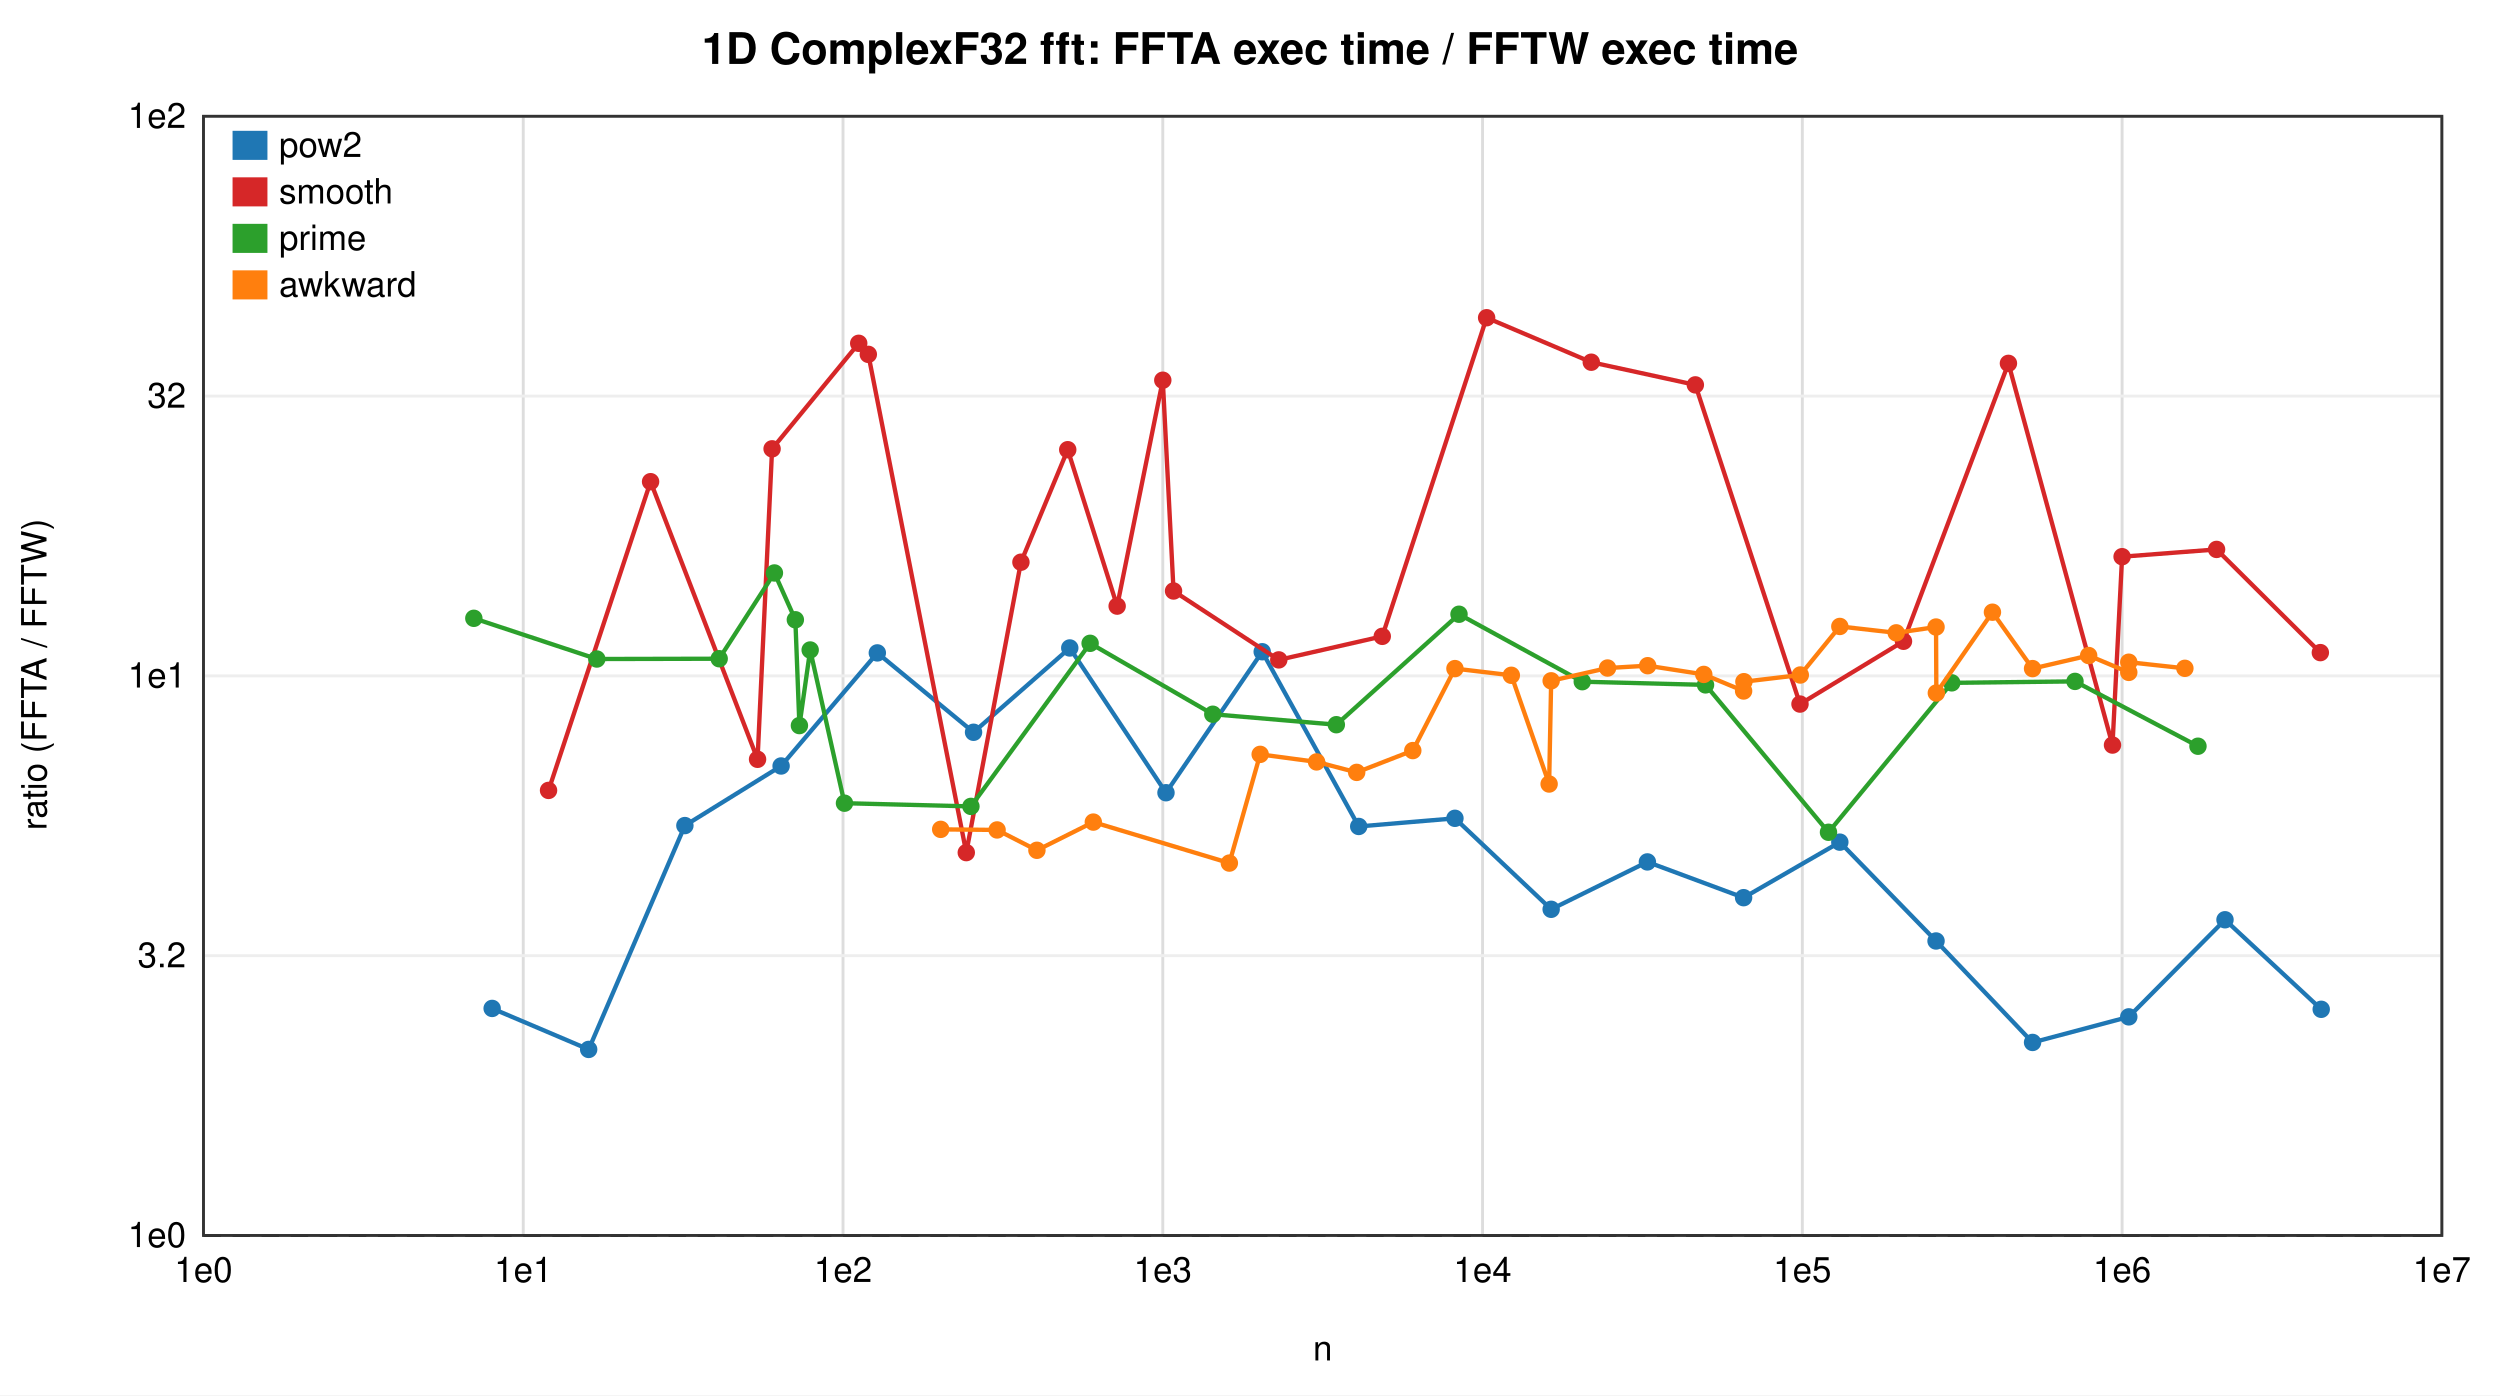
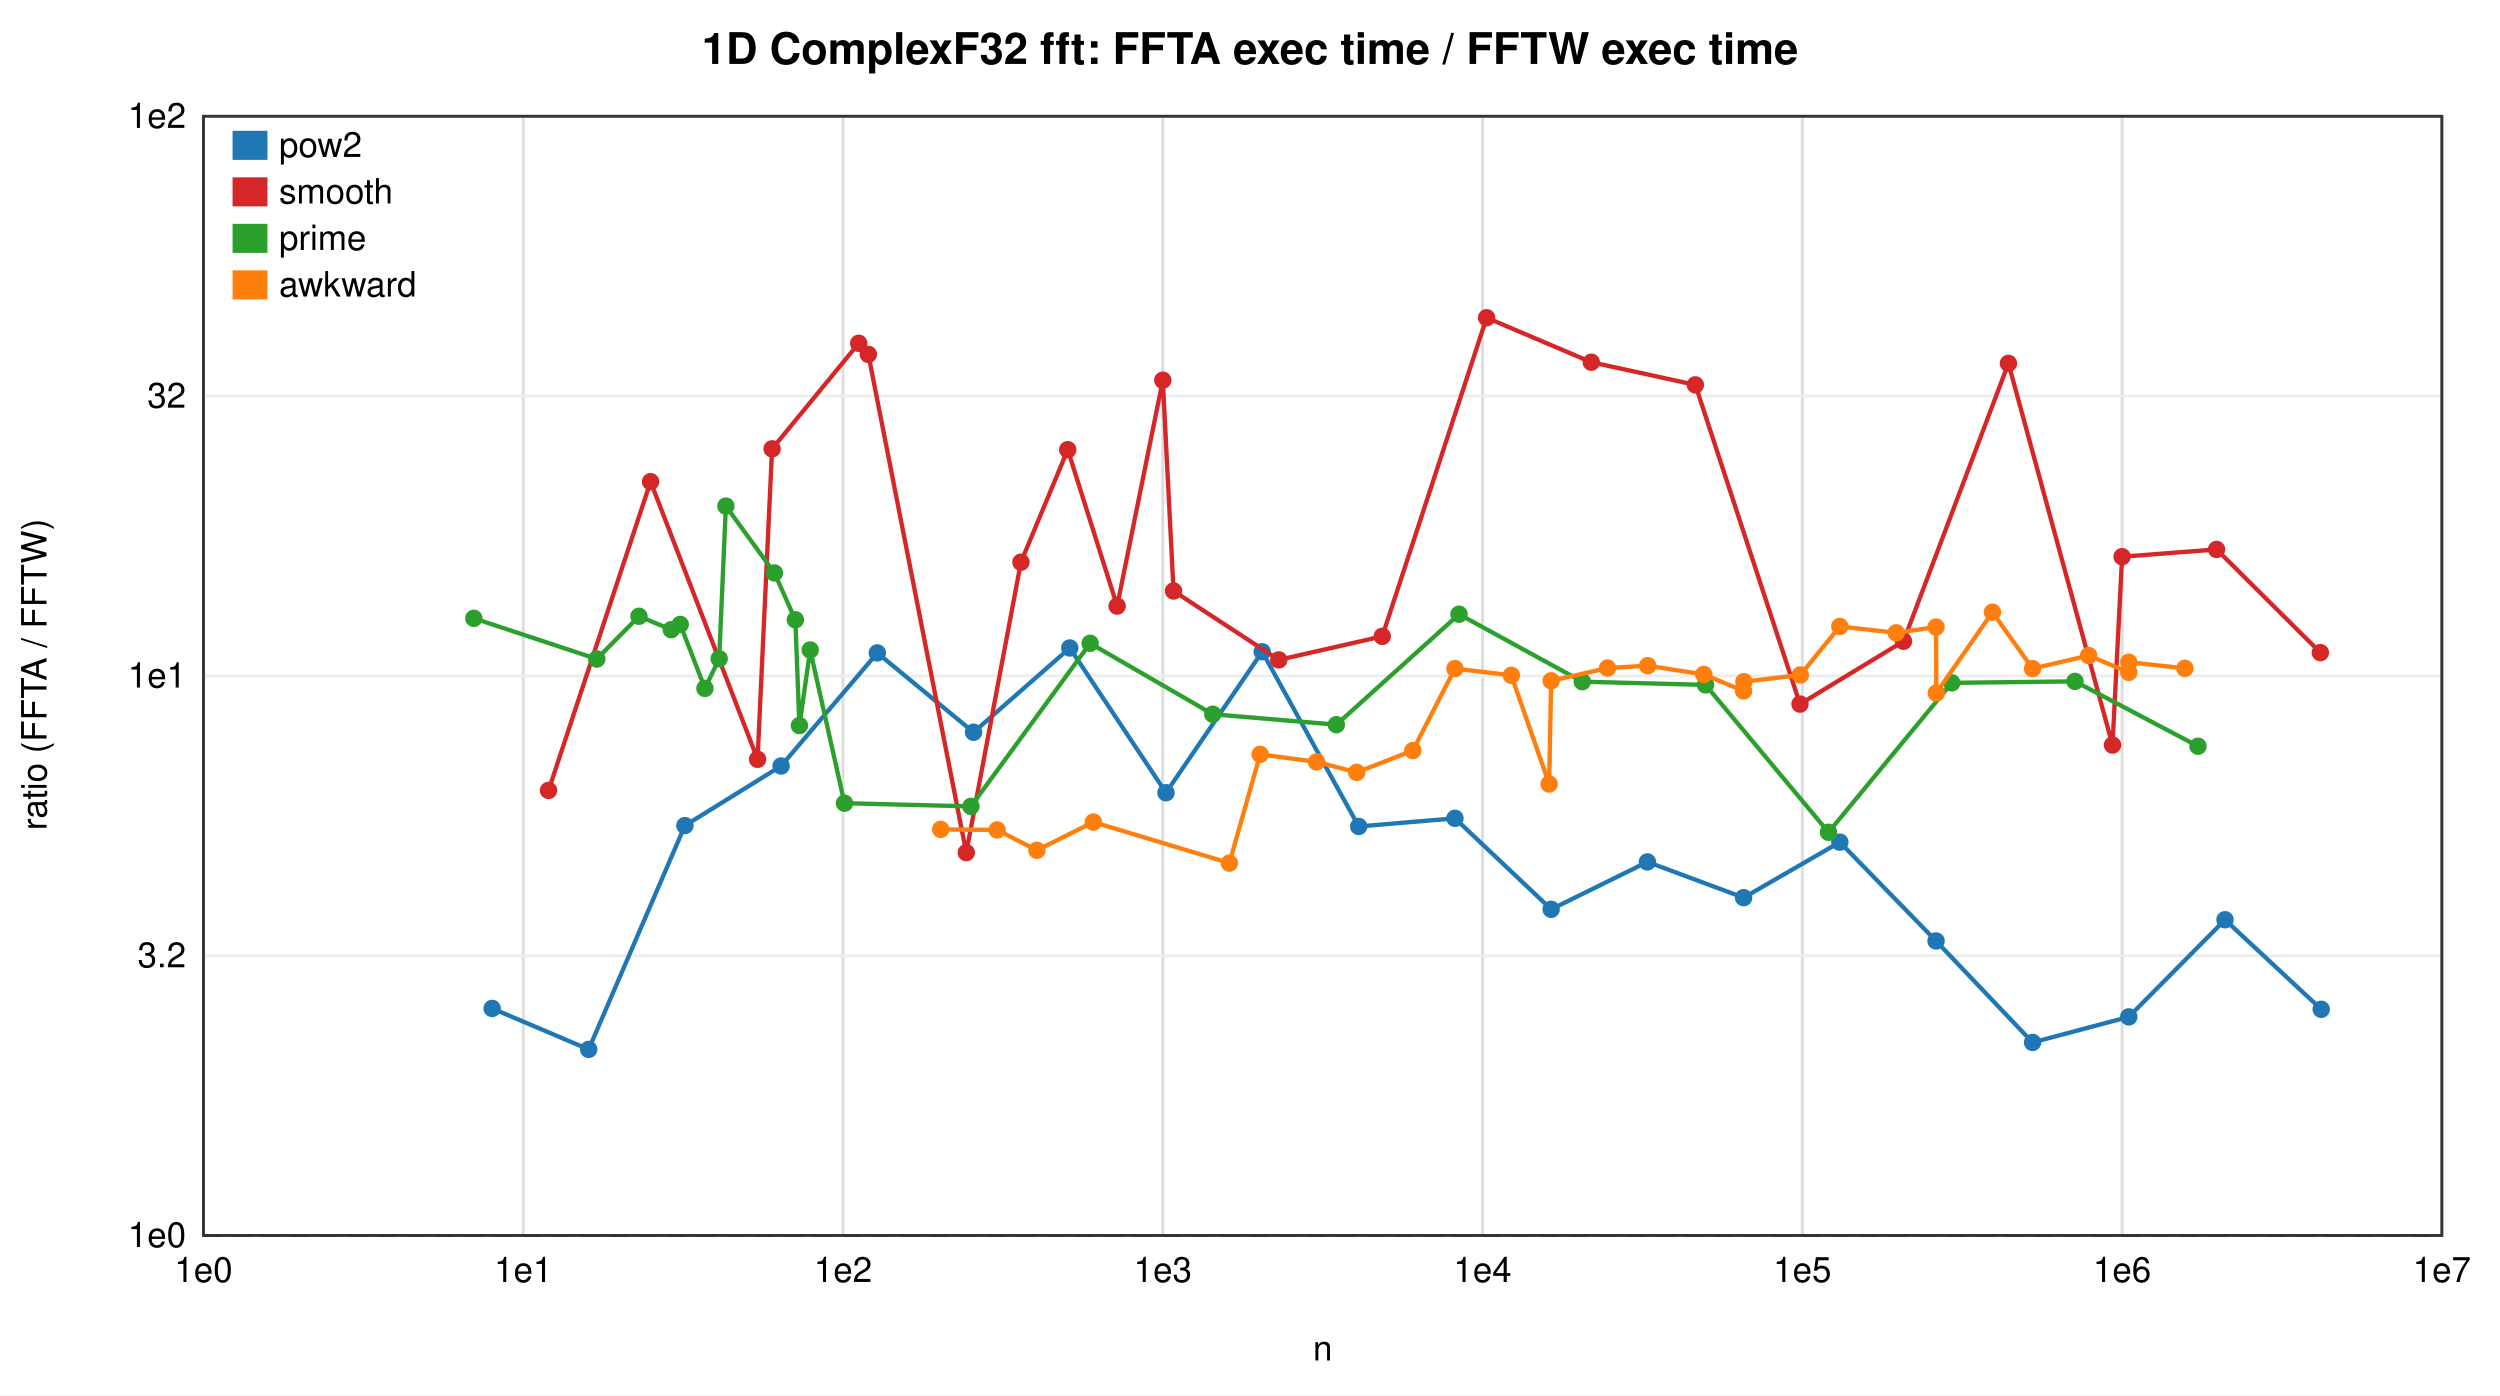
<svg xmlns="http://www.w3.org/2000/svg" width="860" height="480" viewBox="0 0 860 480" font-family="Helvetica, Arial, sans-serif" font-size="12">
  <rect width="100%" height="100%" fill="white" />
  <text x="430" y="22" text-anchor="middle" font-size="15" font-weight="bold">1D ComplexF32 fft: FFTA exec time / FFTW exec time</text>
  <line x1="70.0" y1="40" x2="70.0" y2="425" stroke="#ddd" />
  <text x="70.0" y="441" text-anchor="middle">1e0</text>
  <line x1="180.0" y1="40" x2="180.0" y2="425" stroke="#ddd" />
  <text x="180.0" y="441" text-anchor="middle">1e1</text>
  <line x1="290.0" y1="40" x2="290.0" y2="425" stroke="#ddd" />
  <text x="290.0" y="441" text-anchor="middle">1e2</text>
  <line x1="400.0" y1="40" x2="400.0" y2="425" stroke="#ddd" />
  <text x="400.0" y="441" text-anchor="middle">1e3</text>
  <line x1="510.0" y1="40" x2="510.0" y2="425" stroke="#ddd" />
  <text x="510.0" y="441" text-anchor="middle">1e4</text>
  <line x1="620.0" y1="40" x2="620.0" y2="425" stroke="#ddd" />
  <text x="620.0" y="441" text-anchor="middle">1e5</text>
  <line x1="730.0" y1="40" x2="730.0" y2="425" stroke="#ddd" />
  <text x="730.0" y="441" text-anchor="middle">1e6</text>
  <line x1="840.0" y1="40" x2="840.0" y2="425" stroke="#ddd" />
  <text x="840.0" y="441" text-anchor="middle">1e7</text>
  <line x1="70" y1="425.0" x2="840" y2="425.0" stroke="#eee" />
  <text x="64" y="429.0" text-anchor="end">1e0</text>
  <line x1="70" y1="328.75" x2="840" y2="328.75" stroke="#eee" />
  <text x="64" y="332.75" text-anchor="end">3.2</text>
  <line x1="70" y1="232.5" x2="840" y2="232.5" stroke="#eee" />
  <text x="64" y="236.5" text-anchor="end">1e1</text>
  <line x1="70" y1="136.25" x2="840" y2="136.25" stroke="#eee" />
  <text x="64" y="140.25" text-anchor="end">32</text>
  <line x1="70" y1="40.0" x2="840" y2="40.0" stroke="#eee" />
  <text x="64" y="44.0" text-anchor="end">1e2</text>
  <line x1="70" y1="425.0" x2="840" y2="425.0" stroke="#000" stroke-dasharray="6,4" />
  <rect x="70" y="40" width="770" height="385" fill="none" stroke="#333" />
  <text x="455" y="468" text-anchor="middle">n</text>
  <text transform="translate(16,232) rotate(-90)" text-anchor="middle">ratio (FFTA / FFTW)</text>
  <polyline fill="none" stroke="#1f77b4" stroke-width="1.5" points="169.3,346.9 202.5,361.0 235.6,284.0 268.7,263.5 301.8,224.6 334.9,251.9 368.0,222.9 401.1,272.7 434.2,224.2 467.4,284.3 500.5,281.5 533.6,312.8 566.7,296.5 599.8,308.8 632.9,289.7 666.0,323.7 699.2,358.6 732.3,349.8 765.4,316.4 798.5,347.2" />
  <circle cx="169.3" cy="346.9" r="3" fill="#1f77b4" />
  <circle cx="202.5" cy="361.0" r="3" fill="#1f77b4" />
  <circle cx="235.6" cy="284.0" r="3" fill="#1f77b4" />
  <circle cx="268.7" cy="263.5" r="3" fill="#1f77b4" />
  <circle cx="301.8" cy="224.6" r="3" fill="#1f77b4" />
  <circle cx="334.9" cy="251.9" r="3" fill="#1f77b4" />
  <circle cx="368.0" cy="222.9" r="3" fill="#1f77b4" />
  <circle cx="401.1" cy="272.7" r="3" fill="#1f77b4" />
  <circle cx="434.2" cy="224.2" r="3" fill="#1f77b4" />
  <circle cx="467.4" cy="284.3" r="3" fill="#1f77b4" />
  <circle cx="500.5" cy="281.5" r="3" fill="#1f77b4" />
  <circle cx="533.6" cy="312.8" r="3" fill="#1f77b4" />
  <circle cx="566.7" cy="296.5" r="3" fill="#1f77b4" />
  <circle cx="599.8" cy="308.8" r="3" fill="#1f77b4" />
  <circle cx="632.9" cy="289.7" r="3" fill="#1f77b4" />
  <circle cx="666.0" cy="323.7" r="3" fill="#1f77b4" />
  <circle cx="699.2" cy="358.6" r="3" fill="#1f77b4" />
  <circle cx="732.3" cy="349.8" r="3" fill="#1f77b4" />
  <circle cx="765.4" cy="316.4" r="3" fill="#1f77b4" />
  <circle cx="798.5" cy="347.2" r="3" fill="#1f77b4" />
  <rect x="80" y="45" width="12" height="10" fill="#1f77b4" />
  <text x="96" y="54">pow2</text>
  <polyline fill="none" stroke="#d62728" stroke-width="1.5" points="188.7,271.9 223.8,165.7 260.6,261.2 265.6,154.4 295.4,118.1 298.7,121.9 332.4,293.3 351.2,193.4 367.3,154.7 384.3,208.5 400.0,130.8 403.7,203.3 439.9,227.0 475.5,218.9 511.4,109.3 547.4,124.6 583.2,132.4 619.2,242.2 654.8,220.6 690.9,125.0 726.7,256.3 730.0,191.5 762.5,189.0 798.2,224.5" />
  <circle cx="188.7" cy="271.9" r="3" fill="#d62728" />
  <circle cx="223.8" cy="165.7" r="3" fill="#d62728" />
  <circle cx="260.6" cy="261.2" r="3" fill="#d62728" />
  <circle cx="265.6" cy="154.4" r="3" fill="#d62728" />
  <circle cx="295.4" cy="118.1" r="3" fill="#d62728" />
  <circle cx="298.7" cy="121.9" r="3" fill="#d62728" />
  <circle cx="332.4" cy="293.3" r="3" fill="#d62728" />
  <circle cx="351.2" cy="193.4" r="3" fill="#d62728" />
  <circle cx="367.3" cy="154.7" r="3" fill="#d62728" />
  <circle cx="384.3" cy="208.5" r="3" fill="#d62728" />
  <circle cx="400.0" cy="130.8" r="3" fill="#d62728" />
  <circle cx="403.7" cy="203.3" r="3" fill="#d62728" />
  <circle cx="439.9" cy="227.0" r="3" fill="#d62728" />
  <circle cx="475.5" cy="218.9" r="3" fill="#d62728" />
  <circle cx="511.4" cy="109.3" r="3" fill="#d62728" />
  <circle cx="547.4" cy="124.6" r="3" fill="#d62728" />
  <circle cx="583.2" cy="132.4" r="3" fill="#d62728" />
  <circle cx="619.2" cy="242.2" r="3" fill="#d62728" />
  <circle cx="654.8" cy="220.6" r="3" fill="#d62728" />
  <circle cx="690.9" cy="125.0" r="3" fill="#d62728" />
  <circle cx="726.7" cy="256.3" r="3" fill="#d62728" />
  <circle cx="730.0" cy="191.5" r="3" fill="#d62728" />
  <circle cx="762.5" cy="189.0" r="3" fill="#d62728" />
  <circle cx="798.2" cy="224.5" r="3" fill="#d62728" />
  <rect x="80" y="61" width="12" height="10" fill="#d62728" />
  <text x="96" y="70">smooth</text>
-   <polyline fill="none" stroke="#2ca02c" stroke-width="1.5" points="163.0,212.7 205.3,226.7 247.4,226.6 266.4,197.1 273.6,213.2 275.0,249.6 278.7,223.6 290.5,276.3 334.0,277.4 375.0,221.3 417.2,245.7 459.7,249.3 501.9,211.3 544.3,234.5 586.7,235.6 629.0,286.3 671.4,234.9 713.8,234.4 756.1,256.7" />
+   <polyline fill="none" stroke="#2ca02c" stroke-width="1.5" points="163.0,212.7 205.3,226.7 219.8,212.0 230.9,216.6 234.0,214.8 242.5,236.8 247.4,226.6 249.7,174.1 266.4,197.1 273.6,213.2 275.0,249.6 278.7,223.6 290.5,276.3 334.0,277.4 375.0,221.3 417.2,245.7 459.7,249.3 501.9,211.3 544.3,234.5 586.7,235.6 629.0,286.3 671.4,234.9 713.8,234.4 756.1,256.7" />
  <circle cx="163.0" cy="212.7" r="3" fill="#2ca02c" />
  <circle cx="205.3" cy="226.7" r="3" fill="#2ca02c" />
+   <circle cx="219.8" cy="212.0" r="3" fill="#2ca02c" />
+   <circle cx="230.9" cy="216.6" r="3" fill="#2ca02c" />
+   <circle cx="234.0" cy="214.8" r="3" fill="#2ca02c" />
+   <circle cx="242.5" cy="236.8" r="3" fill="#2ca02c" />
  <circle cx="247.4" cy="226.6" r="3" fill="#2ca02c" />
+   <circle cx="249.7" cy="174.1" r="3" fill="#2ca02c" />
  <circle cx="266.4" cy="197.1" r="3" fill="#2ca02c" />
  <circle cx="273.6" cy="213.2" r="3" fill="#2ca02c" />
  <circle cx="275.0" cy="249.6" r="3" fill="#2ca02c" />
  <circle cx="278.7" cy="223.6" r="3" fill="#2ca02c" />
  <circle cx="290.5" cy="276.3" r="3" fill="#2ca02c" />
  <circle cx="334.0" cy="277.4" r="3" fill="#2ca02c" />
  <circle cx="375.0" cy="221.3" r="3" fill="#2ca02c" />
  <circle cx="417.2" cy="245.7" r="3" fill="#2ca02c" />
  <circle cx="459.7" cy="249.3" r="3" fill="#2ca02c" />
  <circle cx="501.9" cy="211.3" r="3" fill="#2ca02c" />
  <circle cx="544.3" cy="234.5" r="3" fill="#2ca02c" />
  <circle cx="586.7" cy="235.6" r="3" fill="#2ca02c" />
  <circle cx="629.0" cy="286.3" r="3" fill="#2ca02c" />
  <circle cx="671.4" cy="234.9" r="3" fill="#2ca02c" />
  <circle cx="713.8" cy="234.4" r="3" fill="#2ca02c" />
  <circle cx="756.1" cy="256.7" r="3" fill="#2ca02c" />
  <rect x="80" y="77" width="12" height="10" fill="#2ca02c" />
  <text x="96" y="86">prime</text>
  <polyline fill="none" stroke="#ff7f0e" stroke-width="1.5" points="323.6,285.3 343.0,285.5 356.7,292.5 376.1,282.8 422.9,296.9 433.5,259.5 452.9,262.1 466.7,265.7 486.0,258.2 500.5,230.0 519.9,232.3 532.9,269.7 533.6,234.2 553.0,229.8 566.8,229.0 586.1,232.0 599.8,237.7 599.9,234.5 619.3,232.2 632.9,215.5 652.3,217.7 666.0,215.7 666.1,238.4 685.4,210.6 699.2,230.0 718.5,225.5 732.3,231.3 732.3,227.8 751.6,229.9" />
  <circle cx="323.6" cy="285.3" r="3" fill="#ff7f0e" />
  <circle cx="343.0" cy="285.5" r="3" fill="#ff7f0e" />
  <circle cx="356.7" cy="292.5" r="3" fill="#ff7f0e" />
  <circle cx="376.1" cy="282.8" r="3" fill="#ff7f0e" />
  <circle cx="422.9" cy="296.9" r="3" fill="#ff7f0e" />
  <circle cx="433.5" cy="259.5" r="3" fill="#ff7f0e" />
  <circle cx="452.9" cy="262.1" r="3" fill="#ff7f0e" />
  <circle cx="466.7" cy="265.7" r="3" fill="#ff7f0e" />
  <circle cx="486.0" cy="258.2" r="3" fill="#ff7f0e" />
  <circle cx="500.5" cy="230.0" r="3" fill="#ff7f0e" />
  <circle cx="519.9" cy="232.3" r="3" fill="#ff7f0e" />
  <circle cx="532.9" cy="269.7" r="3" fill="#ff7f0e" />
  <circle cx="533.6" cy="234.2" r="3" fill="#ff7f0e" />
  <circle cx="553.0" cy="229.8" r="3" fill="#ff7f0e" />
  <circle cx="566.8" cy="229.0" r="3" fill="#ff7f0e" />
  <circle cx="586.1" cy="232.0" r="3" fill="#ff7f0e" />
  <circle cx="599.8" cy="237.7" r="3" fill="#ff7f0e" />
  <circle cx="599.9" cy="234.5" r="3" fill="#ff7f0e" />
  <circle cx="619.3" cy="232.2" r="3" fill="#ff7f0e" />
  <circle cx="632.9" cy="215.5" r="3" fill="#ff7f0e" />
  <circle cx="652.3" cy="217.7" r="3" fill="#ff7f0e" />
  <circle cx="666.0" cy="215.7" r="3" fill="#ff7f0e" />
  <circle cx="666.1" cy="238.4" r="3" fill="#ff7f0e" />
  <circle cx="685.4" cy="210.6" r="3" fill="#ff7f0e" />
  <circle cx="699.2" cy="230.0" r="3" fill="#ff7f0e" />
  <circle cx="718.5" cy="225.5" r="3" fill="#ff7f0e" />
  <circle cx="732.3" cy="231.3" r="3" fill="#ff7f0e" />
  <circle cx="732.3" cy="227.8" r="3" fill="#ff7f0e" />
  <circle cx="751.6" cy="229.9" r="3" fill="#ff7f0e" />
  <rect x="80" y="93" width="12" height="10" fill="#ff7f0e" />
  <text x="96" y="102">awkward</text>
</svg>
